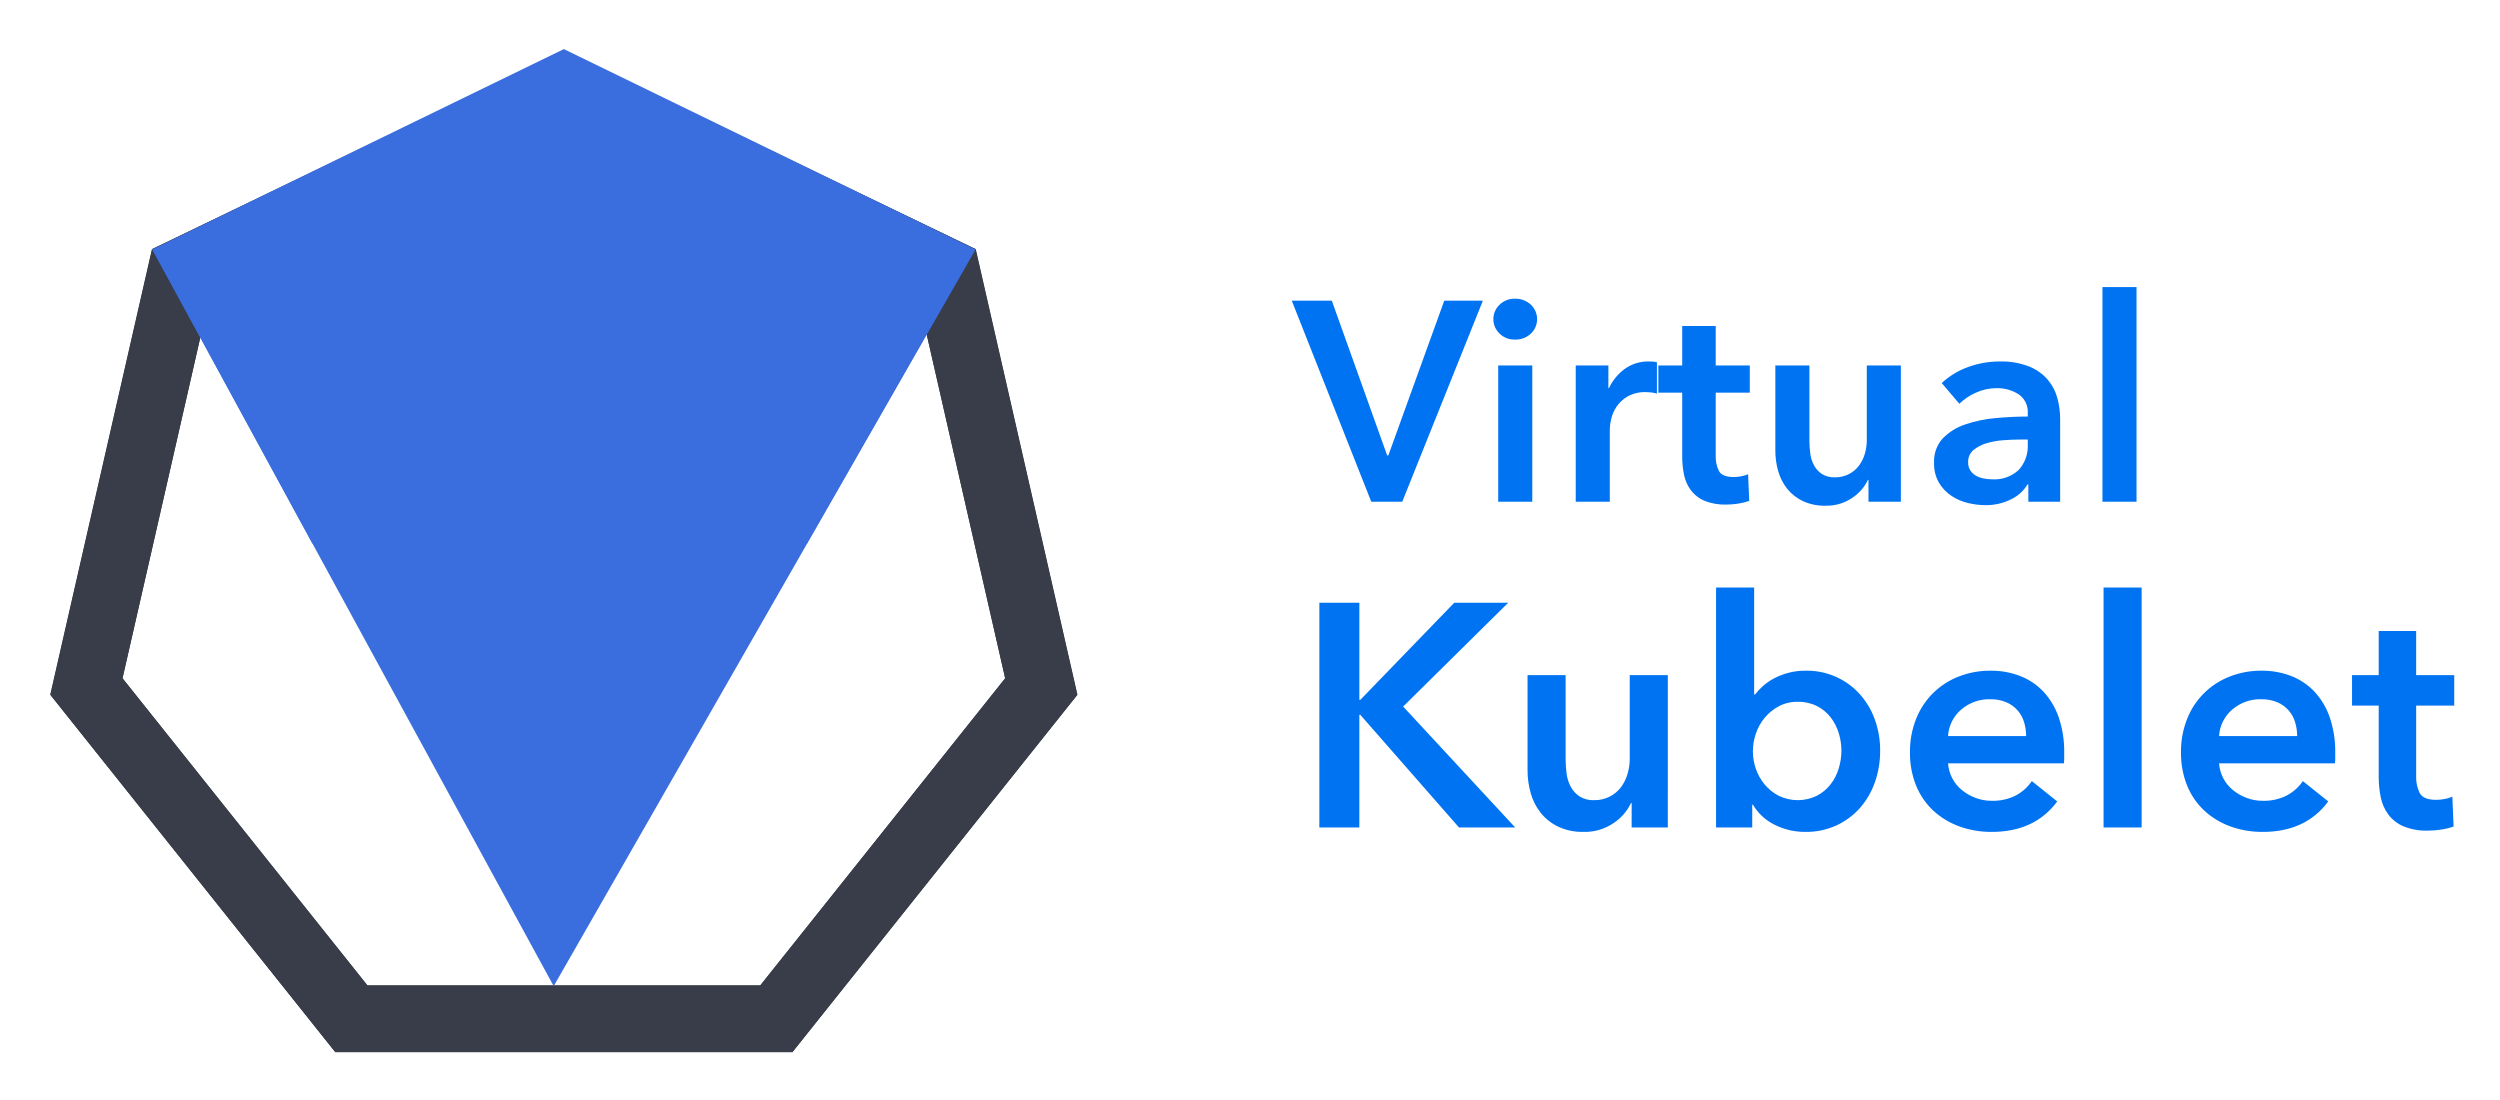
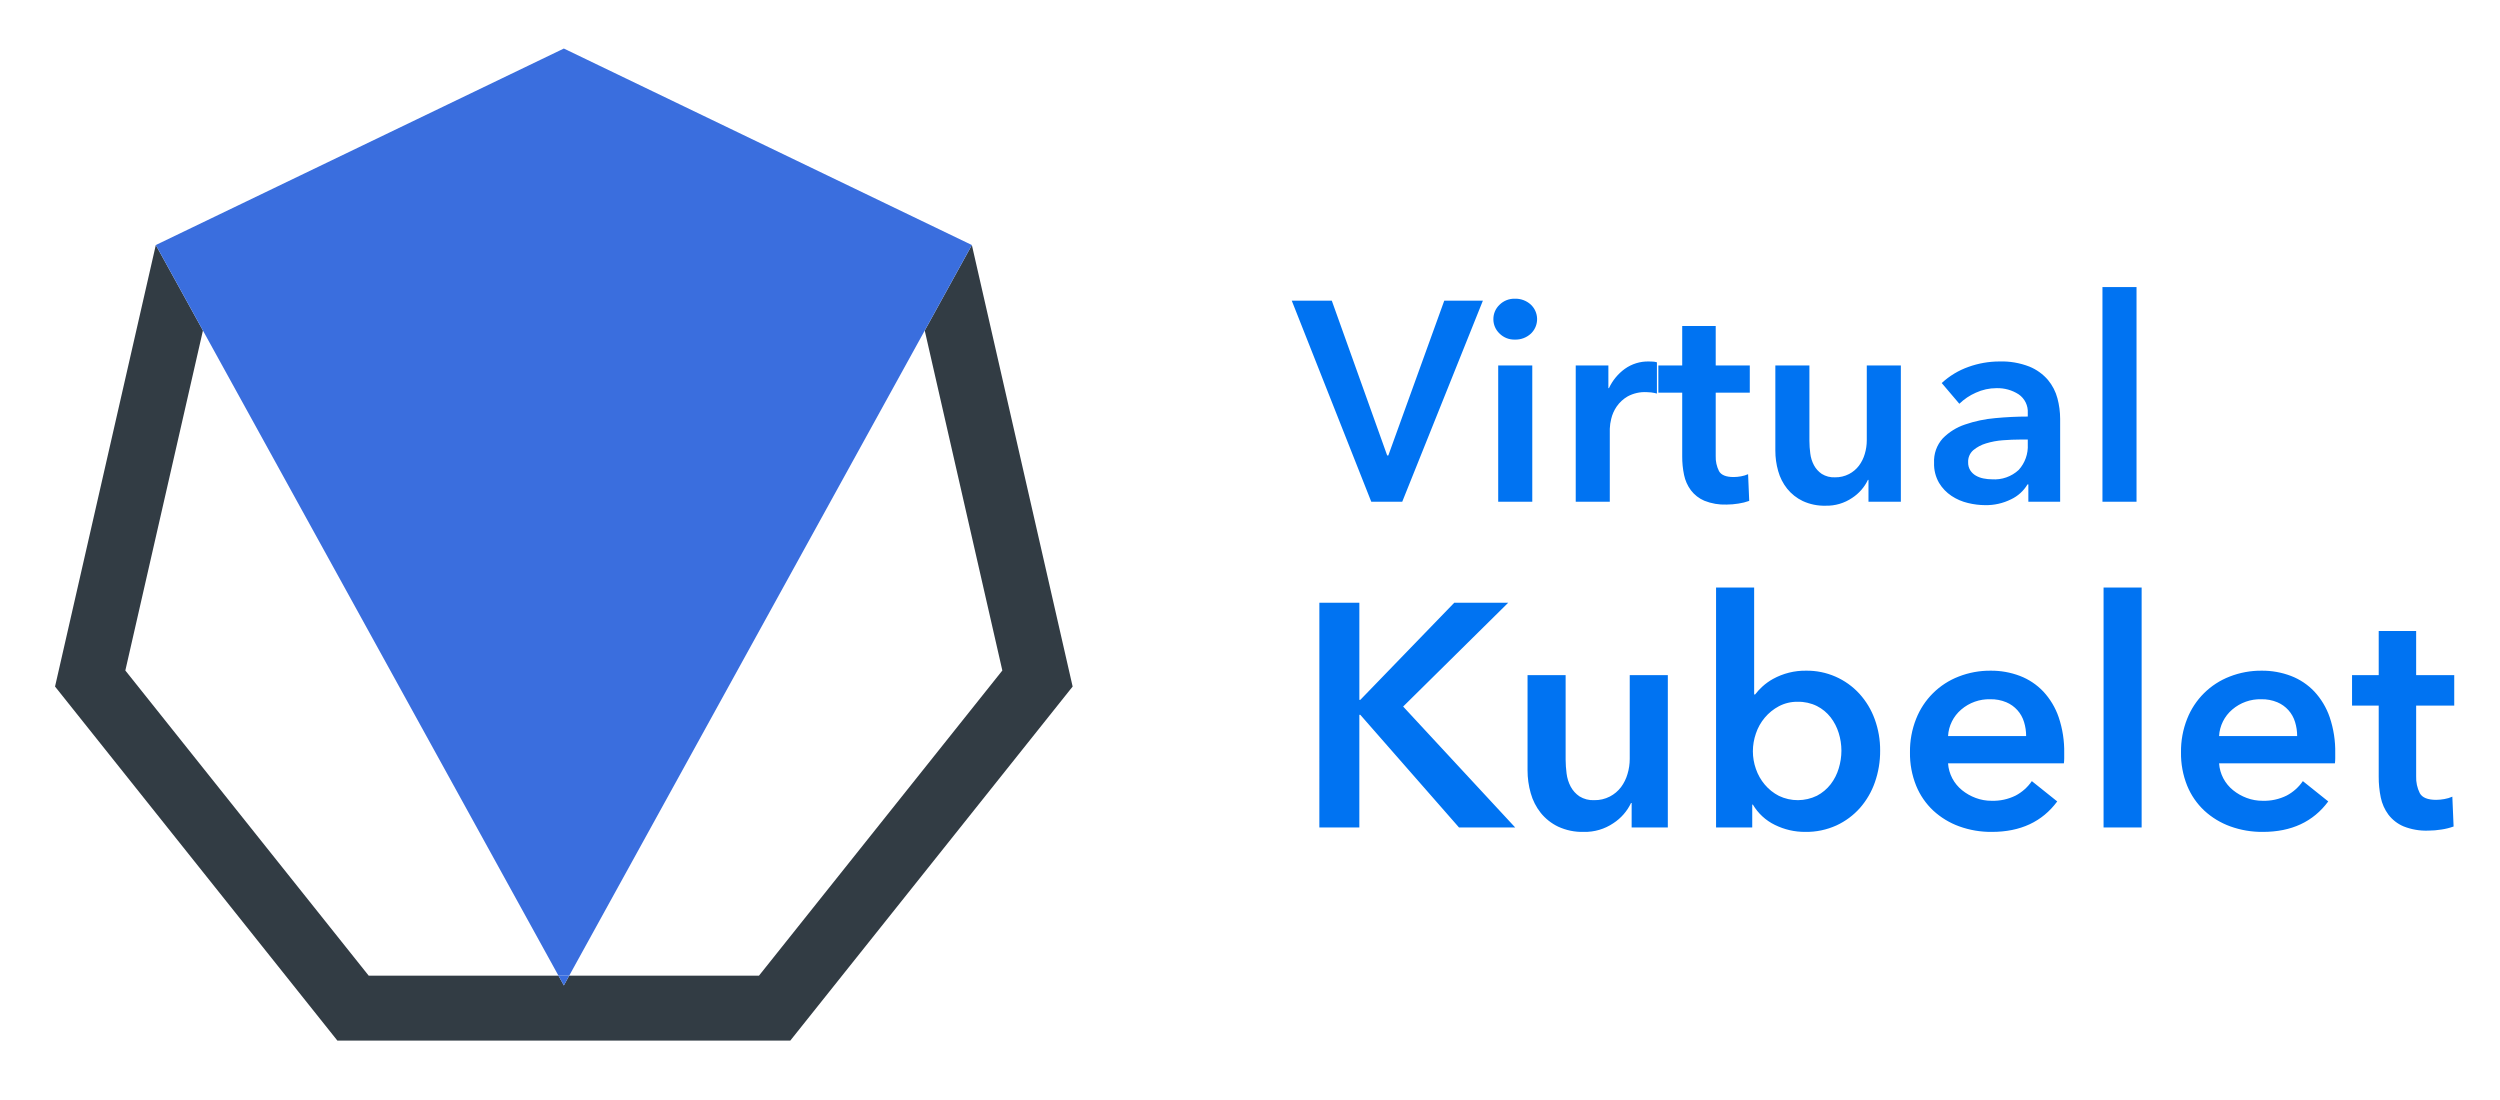
- <svg xmlns="http://www.w3.org/2000/svg" role="img" viewBox="-4.99 -6.49 519.48 228.48">
+ <svg xmlns="http://www.w3.org/2000/svg" id="Layer_1" data-name="Layer 1" viewBox="0 0 519.48 228.48">
  <defs>
-     <style>.cls-1,.cls-2{fill:none}.cls-1{clip-rule:evenodd}.cls-5{clip-path:url(#clip-path)}.cls-6{clip-path:url(#clip-path-2)}.cls-7{fill:#383d49}.cls-10{clip-path:url(#clip-path-5)}.cls-12{fill:#3a6ede}</style>
-     <clipPath id="clip-path">
-       <path d="M112.171 4.055L26.584 45.27 5.443 137.882l59.231 74.273h94.998l59.227-74.273-21.136-92.612-85.592-41.215z" class="cls-1" />
-     </clipPath>
-     <clipPath id="clip-path-2">
-       <path d="M-44.884-44.536h633.425v312.374H-44.884z" class="cls-2" />
-     </clipPath>
-     <clipPath id="clip-path-3">
-       <path d="M112.171 4.055L26.584 45.27 5.443 137.882l59.231 74.273h94.998l59.227-74.273-21.136-92.612-85.592-41.215z" class="cls-2" />
-     </clipPath>
-     <clipPath id="clip-path-5">
-       <path d="M5.443 4.055h213.456v208.249H5.443z" class="cls-2" />
-     </clipPath>
-     <clipPath id="clip-path-8">
-       <path d="M26.597 45.286l83.466 153.135 87.689-153.135H26.597z" class="cls-1" />
-     </clipPath>
-     <clipPath id="clip-path-10">
-       <path d="M112.171 3.711l85.469 41.598-34.936 61.135H59.925L26.702 45.309l85.469-41.598z" class="cls-1" />
-     </clipPath>
+     <style>.cls-1{fill:#0073f2;}.cls-2{fill:none;}.cls-3{fill:#323c44;}.cls-4{fill:#3a6ede;}</style>
  </defs>
-   <path fill="#0073f2" d="M263.43 55.992h8.319l11.506 32.158h.237l11.622-32.158h8.025l-16.756 41.775h-6.433zm41.892 3.835a4.073 4.073 0 0 1 1.27-2.98 4.352 4.352 0 0 1 3.214-1.267 4.693 4.693 0 0 1 3.276 1.209 4.146 4.146 0 0 1 0 6.077 4.686 4.686 0 0 1-3.276 1.21 4.352 4.352 0 0 1-3.215-1.268 4.074 4.074 0 0 1-1.27-2.98zm1.003 9.618h7.08v28.322h-7.08zm16.109 0h6.784v4.721h.117a10.358 10.358 0 0 1 3.304-4.013 8.251 8.251 0 0 1 4.957-1.533c.275 0 .57.01.885.028a3.314 3.314 0 0 1 .825.148v6.49a9.66 9.66 0 0 0-1.208-.235 8.415 8.415 0 0 0-.974-.06 7.513 7.513 0 0 0-3.895.885 7.069 7.069 0 0 0-2.3 2.126 7.555 7.555 0 0 0-1.12 2.537 9.795 9.795 0 0 0-.297 2.064v15.164h-7.078zm17.169 5.665v-5.665h4.957v-8.201h6.962v8.2h7.08v5.666h-7.08v13.158a6.456 6.456 0 0 0 .678 3.127q.676 1.238 3.039 1.239a8.757 8.757 0 0 0 1.533-.147 6.211 6.211 0 0 0 1.477-.443l.235 5.547a11.658 11.658 0 0 1-2.242.56 15.841 15.841 0 0 1-2.478.206 11.32 11.32 0 0 1-4.603-.796 6.95 6.95 0 0 1-2.801-2.183 8.037 8.037 0 0 1-1.417-3.186 18.401 18.401 0 0 1-.383-3.866V75.11zm50.39 22.657h-6.728v-4.543h-.117a9.135 9.135 0 0 1-3.276 3.747 9.406 9.406 0 0 1-5.515 1.622 10.662 10.662 0 0 1-4.752-.973 9.347 9.347 0 0 1-3.244-2.568 10.33 10.33 0 0 1-1.859-3.657 15.392 15.392 0 0 1-.59-4.249V69.445h7.08V85.14a19.962 19.962 0 0 0 .179 2.596 6.983 6.983 0 0 0 .766 2.45 5.06 5.06 0 0 0 1.624 1.799 4.754 4.754 0 0 0 2.742.708 6.085 6.085 0 0 0 2.921-.68 6.162 6.162 0 0 0 2.065-1.74 7.654 7.654 0 0 0 1.21-2.447 9.807 9.807 0 0 0 .413-2.803V69.445h7.08zm26.492-3.599h-.178a7.896 7.896 0 0 1-3.422 3.098 11.606 11.606 0 0 1-5.369 1.21 15.411 15.411 0 0 1-3.57-.443 10.576 10.576 0 0 1-3.422-1.476 8.559 8.559 0 0 1-2.597-2.713 7.821 7.821 0 0 1-1.033-4.16 7.05 7.05 0 0 1 1.8-5.075 11.646 11.646 0 0 1 4.633-2.89 26.18 26.18 0 0 1 6.284-1.328q3.45-.325 6.755-.325v-.709a4.378 4.378 0 0 0-1.918-3.923 8.097 8.097 0 0 0-4.573-1.268 10.257 10.257 0 0 0-4.308.944 11.617 11.617 0 0 0-3.421 2.3l-3.66-4.306a16.007 16.007 0 0 1 5.576-3.364 19.056 19.056 0 0 1 6.403-1.12 15.735 15.735 0 0 1 6.227 1.062 10.149 10.149 0 0 1 3.864 2.773 9.925 9.925 0 0 1 1.976 3.835 16.63 16.63 0 0 1 .56 4.249v17.228h-6.607zm-.119-9.323h-1.593q-1.713 0-3.6.147a15.731 15.731 0 0 0-3.48.65 7.446 7.446 0 0 0-2.656 1.416 3.141 3.141 0 0 0-1.063 2.508 3.014 3.014 0 0 0 .444 1.682 3.39 3.39 0 0 0 1.15 1.091 5.138 5.138 0 0 0 1.592.59 8.969 8.969 0 0 0 1.771.178 7.386 7.386 0 0 0 5.547-1.947 7.312 7.312 0 0 0 1.888-5.312zm15.517-31.685h7.08v44.607h-7.08zm-162.72 65.598h8.31v20.18h.197l19.519-20.18H308.4l-21.828 21.566 23.279 25.124h-11.674l-20.508-23.41h-.198v23.41h-8.31zm72.407 46.69h-7.517v-5.077h-.132a10.227 10.227 0 0 1-3.661 4.188 10.515 10.515 0 0 1-6.166 1.813 11.909 11.909 0 0 1-5.307-1.088 10.462 10.462 0 0 1-3.627-2.87 11.575 11.575 0 0 1-2.078-4.087 17.164 17.164 0 0 1-.66-4.748v-19.785h7.913v17.542a22.691 22.691 0 0 0 .199 2.902 7.851 7.851 0 0 0 .857 2.737 5.688 5.688 0 0 0 1.814 2.011 5.33 5.33 0 0 0 3.065.792 6.804 6.804 0 0 0 3.265-.76 6.889 6.889 0 0 0 2.308-1.945 8.596 8.596 0 0 0 1.352-2.737 10.882 10.882 0 0 0 .461-3.132v-17.41h7.915zm17.938-49.855v22.224h.196a12.756 12.756 0 0 1 1.519-1.649 11.658 11.658 0 0 1 2.208-1.582 13.857 13.857 0 0 1 6.892-1.714 14.752 14.752 0 0 1 11.077 4.813 15.944 15.944 0 0 1 3.166 5.276 18.656 18.656 0 0 1 1.122 6.528 19.473 19.473 0 0 1-1.088 6.562 16.105 16.105 0 0 1-3.1 5.342 14.895 14.895 0 0 1-4.879 3.627 15.086 15.086 0 0 1-6.496 1.352 14.039 14.039 0 0 1-6.3-1.45 10.769 10.769 0 0 1-4.582-4.222h-.132v4.748h-7.518v-49.855zm18.133 33.896a12.349 12.349 0 0 0-.559-3.659 10.22 10.22 0 0 0-1.681-3.264 8.45 8.45 0 0 0-2.837-2.342 8.617 8.617 0 0 0-4.022-.89 8.083 8.083 0 0 0-3.89.924 9.942 9.942 0 0 0-2.934 2.372 10.099 10.099 0 0 0-1.848 3.298 11.415 11.415 0 0 0-.627 3.693 11.114 11.114 0 0 0 .627 3.66 10.132 10.132 0 0 0 1.848 3.265 9.484 9.484 0 0 0 2.933 2.34 9.078 9.078 0 0 0 7.913-.032 8.806 8.806 0 0 0 2.837-2.374 10.166 10.166 0 0 0 1.681-3.298 12.673 12.673 0 0 0 .56-3.693zm46.296.529v1.054a8.492 8.492 0 0 1-.067 1.056H399.8a7.81 7.81 0 0 0 .89 3.132 7.958 7.958 0 0 0 2.011 2.44 10.005 10.005 0 0 0 2.836 1.615 9.297 9.297 0 0 0 3.298.593 10.565 10.565 0 0 0 5.013-1.088 9.404 9.404 0 0 0 3.362-3l5.276 4.22q-4.685 6.333-13.585 6.332a19.359 19.359 0 0 1-6.793-1.154 16.018 16.018 0 0 1-5.374-3.264 14.701 14.701 0 0 1-3.562-5.178 17.834 17.834 0 0 1-1.285-6.956 18.153 18.153 0 0 1 1.285-6.957 15.49 15.49 0 0 1 8.836-8.77 17.771 17.771 0 0 1 6.63-1.22 16.705 16.705 0 0 1 6.098 1.087 13.238 13.238 0 0 1 4.847 3.23 15.01 15.01 0 0 1 3.2 5.342 22.05 22.05 0 0 1 1.154 7.486zm-7.913-3.563a9.743 9.743 0 0 0-.43-2.9 6.462 6.462 0 0 0-3.692-4.123 8.208 8.208 0 0 0-3.332-.625 8.9 8.9 0 0 0-6.033 2.142 7.806 7.806 0 0 0-2.737 5.506zm16.09-30.862h7.912v49.855h-7.912zm48.139 34.425v1.054a8.492 8.492 0 0 1-.066 1.056h-24.07a7.81 7.81 0 0 0 .889 3.132 7.958 7.958 0 0 0 2.012 2.44 10.005 10.005 0 0 0 2.835 1.615 9.297 9.297 0 0 0 3.298.593 10.565 10.565 0 0 0 5.013-1.088 9.404 9.404 0 0 0 3.362-3l5.276 4.22q-4.685 6.333-13.585 6.332a19.359 19.359 0 0 1-6.793-1.154 16.018 16.018 0 0 1-5.374-3.264 14.701 14.701 0 0 1-3.562-5.178 17.834 17.834 0 0 1-1.284-6.956 18.153 18.153 0 0 1 1.284-6.957 15.49 15.49 0 0 1 8.837-8.77 17.771 17.771 0 0 1 6.63-1.22 16.705 16.705 0 0 1 6.097 1.087 13.238 13.238 0 0 1 4.847 3.23 15.01 15.01 0 0 1 3.2 5.342 22.05 22.05 0 0 1 1.154 7.486zm-7.913-3.563a9.743 9.743 0 0 0-.43-2.9 6.462 6.462 0 0 0-3.692-4.123 8.208 8.208 0 0 0-3.331-.625 8.9 8.9 0 0 0-6.034 2.142 7.806 7.806 0 0 0-2.737 5.506zm11.406-6.329v-6.332h5.541v-9.165h7.78v9.165h7.914v6.332h-7.913v14.705a7.226 7.226 0 0 0 .757 3.496q.758 1.383 3.397 1.385a9.785 9.785 0 0 0 1.715-.166 6.848 6.848 0 0 0 1.649-.494l.262 6.198a12.966 12.966 0 0 1-2.504.627 17.615 17.615 0 0 1-2.77.23 12.646 12.646 0 0 1-5.145-.89 7.792 7.792 0 0 1-3.132-2.44 9.012 9.012 0 0 1-1.583-3.56 20.666 20.666 0 0 1-.427-4.32v-14.771z" />
-   <g class="cls-5">
-     <g class="cls-6">
-       <path d="M166.36 226.039H57.987L-9.58 141.31 14.537 35.663l97.634-47.017 97.64 47.017 24.11 105.647zm-95-27.767h81.626l50.89-63.819-18.161-79.575-73.544-35.414-73.54 35.414-18.165 79.575z" class="cls-7" />
-     </g>
-   </g>
-   <g clip-path="url(#clip-path-3)">
-     <g class="cls-6">
-       <g style="isolation:isolate">
-         <g class="cls-10">
-           <g class="cls-5">
-             <g class="cls-10">
-               <path d="M166.36 226.039H57.987L-9.58 141.31 14.537 35.663l97.634-47.017 97.64 47.017 24.11 105.647zm-95-27.767h81.626l50.89-63.819-18.161-79.575-73.544-35.414-73.54 35.414-18.165 79.575z" class="cls-7" />
-             </g>
-           </g>
-           <g clip-path="url(#clip-path-8)">
-             <g class="cls-10">
-               <path d="M17.92 36.609h188.509v170.489H17.92z" class="cls-12" />
-             </g>
-           </g>
-         </g>
-       </g>
-     </g>
-   </g>
-   <g clip-path="url(#clip-path-10)">
-     <g class="cls-6">
-       <path d="M18.025-4.966h188.292v120.087H18.025z" class="cls-12" />
-     </g>
-   </g>
+   <path class="cls-1" d="M268.42,62.482h8.319L288.245,94.64h.237l11.622-32.158h8.025l-16.756,41.775H284.94Zm41.892,3.835a4.073,4.073,0,0,1,1.27-2.98,4.352,4.352,0,0,1,3.214-1.267,4.693,4.693,0,0,1,3.276,1.209,4.146,4.146,0,0,1,.218,5.859q-.105.113-.218.218a4.686,4.686,0,0,1-3.276,1.21,4.352,4.352,0,0,1-3.215-1.268,4.074,4.074,0,0,1-1.27-2.98Zm1.003,9.618h7.08v28.322h-7.08Zm16.109,0h6.784v4.721h.117a10.358,10.358,0,0,1,3.304-4.013,8.251,8.251,0,0,1,4.957-1.533c.275,0,.57.01.885.028a3.314,3.314,0,0,1,.825.148v6.49a9.661,9.661,0,0,0-1.208-.235,8.418,8.418,0,0,0-.974-.06,7.513,7.513,0,0,0-3.895.885,7.069,7.069,0,0,0-2.3,2.126,7.555,7.555,0,0,0-1.12,2.537,9.795,9.795,0,0,0-.297,2.064v15.164h-7.078ZM344.593,81.6V75.935h4.957V67.734h6.962v8.2h7.08V81.6h-7.08V94.758a6.456,6.456,0,0,0,.678,3.127q.676,1.238,3.039,1.239a8.756,8.756,0,0,0,1.533-.147,6.211,6.211,0,0,0,1.477-.443l.235,5.547a11.659,11.659,0,0,1-2.242.56,15.842,15.842,0,0,1-2.478.206,11.32,11.32,0,0,1-4.603-.796,6.95,6.95,0,0,1-2.801-2.183,8.037,8.037,0,0,1-1.417-3.186,18.401,18.401,0,0,1-.383-3.866V81.6Zm50.39,22.657h-6.728V99.714h-.117a9.135,9.135,0,0,1-3.276,3.747,9.406,9.406,0,0,1-5.515,1.622,10.662,10.662,0,0,1-4.752-.973,9.347,9.347,0,0,1-3.244-2.568,10.33,10.33,0,0,1-1.859-3.657,15.392,15.392,0,0,1-.59-4.249V75.935h7.08V91.63a19.964,19.964,0,0,0,.179,2.596,6.983,6.983,0,0,0,.766,2.45,5.06,5.06,0,0,0,1.624,1.799,4.754,4.754,0,0,0,2.742.708,6.085,6.085,0,0,0,2.921-.68,6.162,6.162,0,0,0,2.065-1.74,7.654,7.654,0,0,0,1.21-2.447,9.807,9.807,0,0,0,.413-2.803V75.935h7.08Zm26.492-3.599h-.178a7.896,7.896,0,0,1-3.422,3.098,11.606,11.606,0,0,1-5.369,1.21,15.411,15.411,0,0,1-3.57-.443,10.576,10.576,0,0,1-3.422-1.476,8.559,8.559,0,0,1-2.597-2.713,7.821,7.821,0,0,1-1.033-4.16,7.05,7.05,0,0,1,1.8-5.075,11.646,11.646,0,0,1,4.633-2.89,26.18,26.18,0,0,1,6.284-1.328q3.45-.325,6.755-.325v-.709a4.378,4.378,0,0,0-1.918-3.923,8.097,8.097,0,0,0-4.573-1.268,10.257,10.257,0,0,0-4.308.944,11.617,11.617,0,0,0-3.421,2.3l-3.66-4.306a16.007,16.007,0,0,1,5.576-3.364,19.056,19.056,0,0,1,6.403-1.12,15.735,15.735,0,0,1,6.227,1.062,10.149,10.149,0,0,1,3.864,2.773,9.925,9.925,0,0,1,1.976,3.835,16.631,16.631,0,0,1,.56,4.249v17.228h-6.607Zm-.119-9.323h-1.593q-1.713,0-3.6.147a15.731,15.731,0,0,0-3.48.65,7.446,7.446,0,0,0-2.656,1.416,3.141,3.141,0,0,0-1.063,2.508,3.014,3.014,0,0,0,.444,1.682,3.39,3.39,0,0,0,1.15,1.091,5.138,5.138,0,0,0,1.592.59,8.97,8.97,0,0,0,1.771.178,7.386,7.386,0,0,0,5.547-1.947,7.312,7.312,0,0,0,1.888-5.312ZM436.873,59.65h7.08v44.607h-7.08Zm-162.72,65.598h8.31v20.18h.197l19.519-20.18H313.39l-21.828,21.566,23.279,25.124H303.167l-20.508-23.41h-.198v23.41h-8.31Zm72.407,46.69h-7.517v-5.077h-.132a10.227,10.227,0,0,1-3.661,4.188,10.515,10.515,0,0,1-6.166,1.813,11.909,11.909,0,0,1-5.307-1.088,10.462,10.462,0,0,1-3.627-2.87,11.575,11.575,0,0,1-2.078-4.087,17.164,17.164,0,0,1-.66-4.748V140.284h7.913v17.542a22.693,22.693,0,0,0,.199,2.902,7.851,7.851,0,0,0,.857,2.737,5.688,5.688,0,0,0,1.814,2.011,5.33,5.33,0,0,0,3.065.792,6.804,6.804,0,0,0,3.265-.76,6.889,6.889,0,0,0,2.308-1.945,8.596,8.596,0,0,0,1.352-2.737,10.883,10.883,0,0,0,.461-3.132v-17.41h7.915Zm17.938-49.855v22.224h.196a12.758,12.758,0,0,1,1.519-1.649,11.658,11.658,0,0,1,2.208-1.582,13.857,13.857,0,0,1,6.892-1.714,14.752,14.752,0,0,1,11.077,4.813,15.944,15.944,0,0,1,3.166,5.276,18.656,18.656,0,0,1,1.122,6.528,19.473,19.473,0,0,1-1.088,6.562,16.105,16.105,0,0,1-3.1,5.342,14.895,14.895,0,0,1-4.879,3.627,15.086,15.086,0,0,1-6.496,1.352,14.039,14.039,0,0,1-6.3-1.45,10.769,10.769,0,0,1-4.582-4.222h-.132v4.748h-7.518V122.083Zm18.133,33.896a12.348,12.348,0,0,0-.559-3.659,10.22,10.22,0,0,0-1.681-3.264,8.45,8.45,0,0,0-2.837-2.342,8.617,8.617,0,0,0-4.022-.89,8.083,8.083,0,0,0-3.89.924,9.942,9.942,0,0,0-2.934,2.372,10.099,10.099,0,0,0-1.848,3.298,11.415,11.415,0,0,0-.627,3.693,11.114,11.114,0,0,0,.627,3.66,10.132,10.132,0,0,0,1.848,3.265,9.484,9.484,0,0,0,2.933,2.34,9.078,9.078,0,0,0,7.913-.032,8.806,8.806,0,0,0,2.837-2.374,10.166,10.166,0,0,0,1.681-3.298,12.673,12.673,0,0,0,.56-3.693Zm46.296.529v1.054a8.495,8.495,0,0,1-.067,1.056H404.79a7.81,7.81,0,0,0,.89,3.132,7.958,7.958,0,0,0,2.011,2.44,10.005,10.005,0,0,0,2.836,1.615,9.297,9.297,0,0,0,3.298.593,10.565,10.565,0,0,0,5.013-1.088,9.404,9.404,0,0,0,3.362-3l5.276,4.22q-4.685,6.333-13.585,6.332a19.359,19.359,0,0,1-6.793-1.154,16.018,16.018,0,0,1-5.374-3.264,14.701,14.701,0,0,1-3.562-5.178,17.834,17.834,0,0,1-1.285-6.956,18.153,18.153,0,0,1,1.285-6.957,15.49,15.49,0,0,1,8.836-8.77,17.771,17.771,0,0,1,6.63-1.22,16.705,16.705,0,0,1,6.098,1.087,13.238,13.238,0,0,1,4.847,3.23,15.01,15.01,0,0,1,3.2,5.342,22.05,22.05,0,0,1,1.154,7.486Zm-7.913-3.563a9.743,9.743,0,0,0-.43-2.9,6.462,6.462,0,0,0-3.692-4.123,8.208,8.208,0,0,0-3.332-.625,8.9,8.9,0,0,0-6.033,2.142,7.806,7.806,0,0,0-2.737,5.506Zm16.09-30.862h7.912v49.855h-7.912Zm48.139,34.425v1.054a8.488,8.488,0,0,1-.066,1.056h-24.07a7.81,7.81,0,0,0,.889,3.132,7.958,7.958,0,0,0,2.012,2.44,10.005,10.005,0,0,0,2.835,1.615,9.297,9.297,0,0,0,3.298.593,10.565,10.565,0,0,0,5.013-1.088,9.404,9.404,0,0,0,3.362-3l5.276,4.22q-4.685,6.333-13.585,6.332a19.359,19.359,0,0,1-6.793-1.154,16.018,16.018,0,0,1-5.374-3.264,14.701,14.701,0,0,1-3.562-5.178,17.834,17.834,0,0,1-1.284-6.956,18.153,18.153,0,0,1,1.284-6.957,15.49,15.49,0,0,1,8.837-8.77,17.771,17.771,0,0,1,6.63-1.22,16.705,16.705,0,0,1,6.097,1.087,13.238,13.238,0,0,1,4.847,3.23,15.01,15.01,0,0,1,3.2,5.342A22.05,22.05,0,0,1,485.243,156.508Zm-7.913-3.563a9.743,9.743,0,0,0-.43-2.9,6.462,6.462,0,0,0-3.692-4.123,8.208,8.208,0,0,0-3.331-.625,8.9,8.9,0,0,0-6.034,2.142,7.806,7.806,0,0,0-2.737,5.506Zm11.406-6.329v-6.332h5.541v-9.165h7.78v9.165h7.914v6.332h-7.913v14.705a7.226,7.226,0,0,0,.757,3.496q.758,1.383,3.397,1.385a9.784,9.784,0,0,0,1.715-.166,6.848,6.848,0,0,0,1.649-.494l.262,6.198a12.966,12.966,0,0,1-2.504.627,17.615,17.615,0,0,1-2.77.23,12.646,12.646,0,0,1-5.145-.89,7.792,7.792,0,0,1-3.132-2.44,9.012,9.012,0,0,1-1.583-3.56,20.664,20.664,0,0,1-.427-4.32V146.616Z" />
+   <polygon class="cls-2" points="157.712 202.733 208.278 139.326 192.154 68.683 118.279 202.733 157.712 202.733" />
+   <polygon class="cls-2" points="26.044 139.326 76.61 202.733 116.043 202.733 42.168 68.683 26.044 139.326" />
+   <polygon class="cls-3" points="201.946 50.916 192.154 68.683 208.278 139.326 157.712 202.733 118.279 202.733 117.161 204.762 116.043 202.733 76.61 202.733 26.044 139.326 42.168 68.683 32.376 50.915 11.436 142.66 70.109 216.233 164.213 216.233 222.886 142.66 201.946 50.916" />
+   <polygon class="cls-4" points="117.161 204.762 118.279 202.733 116.043 202.733 117.161 204.762" />
+   <polygon class="cls-4" points="117.161 10.085 32.376 50.915 42.168 68.683 116.043 202.733 118.279 202.733 192.154 68.683 201.946 50.916 117.161 10.085" />
</svg>
